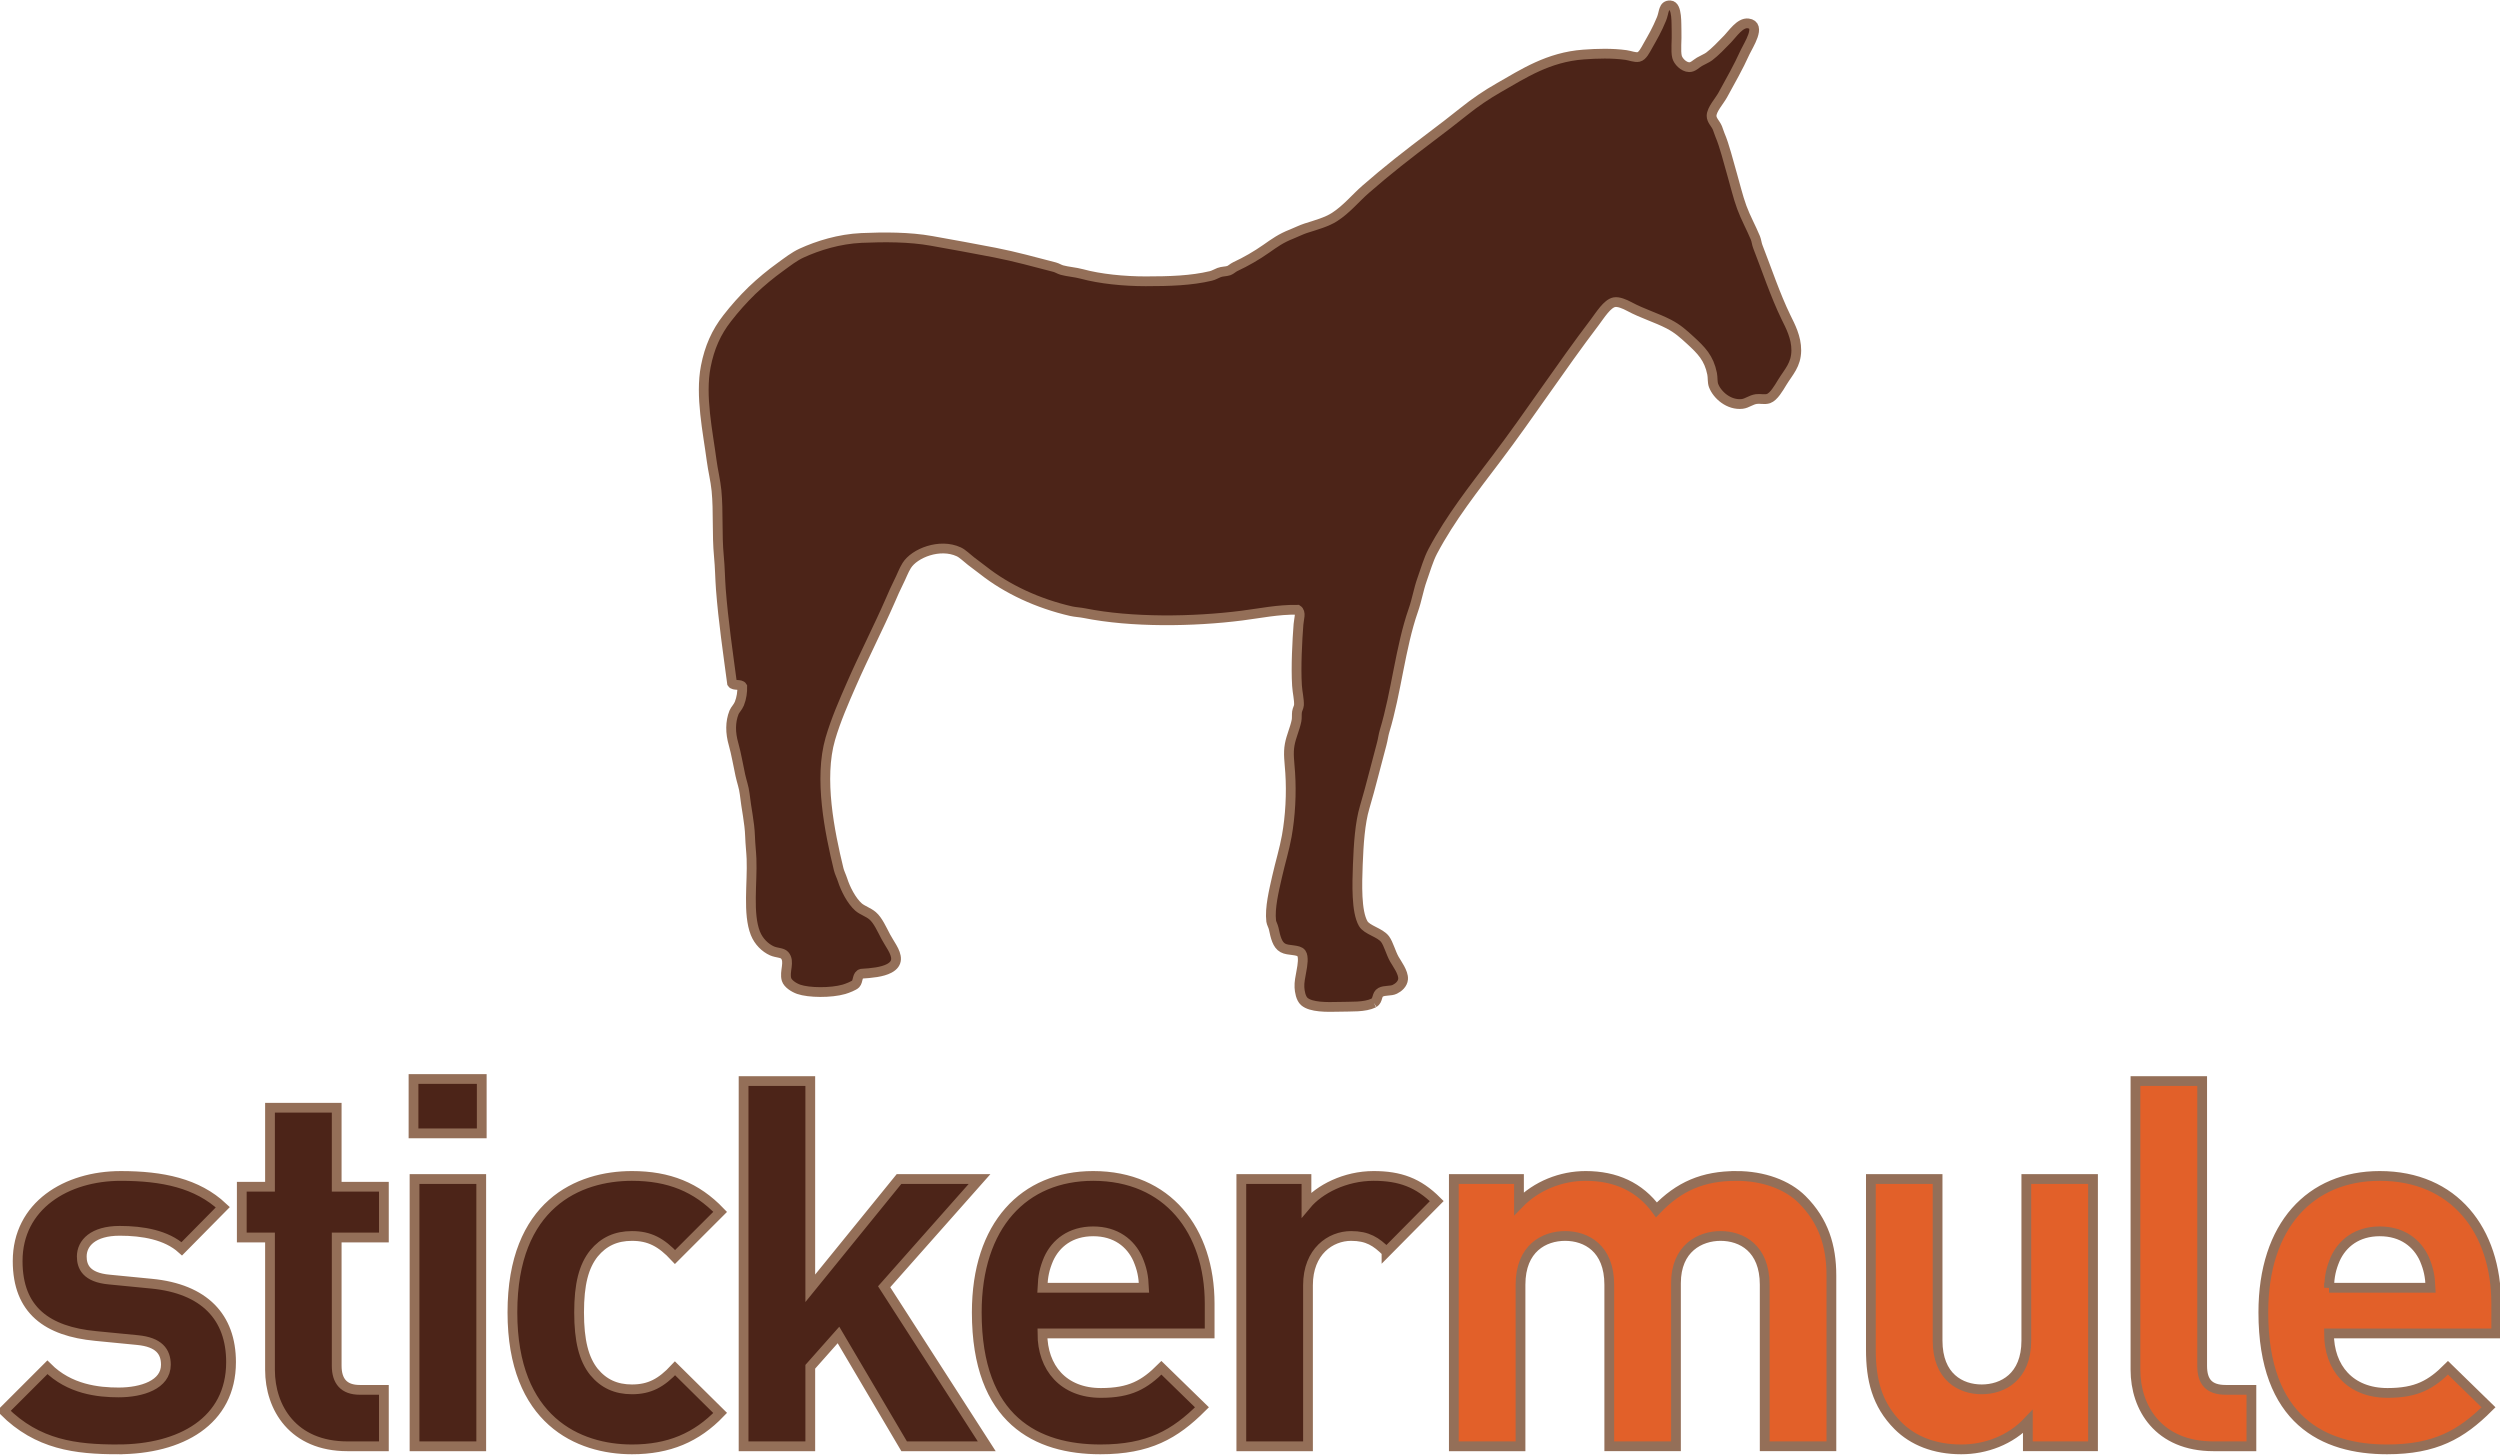
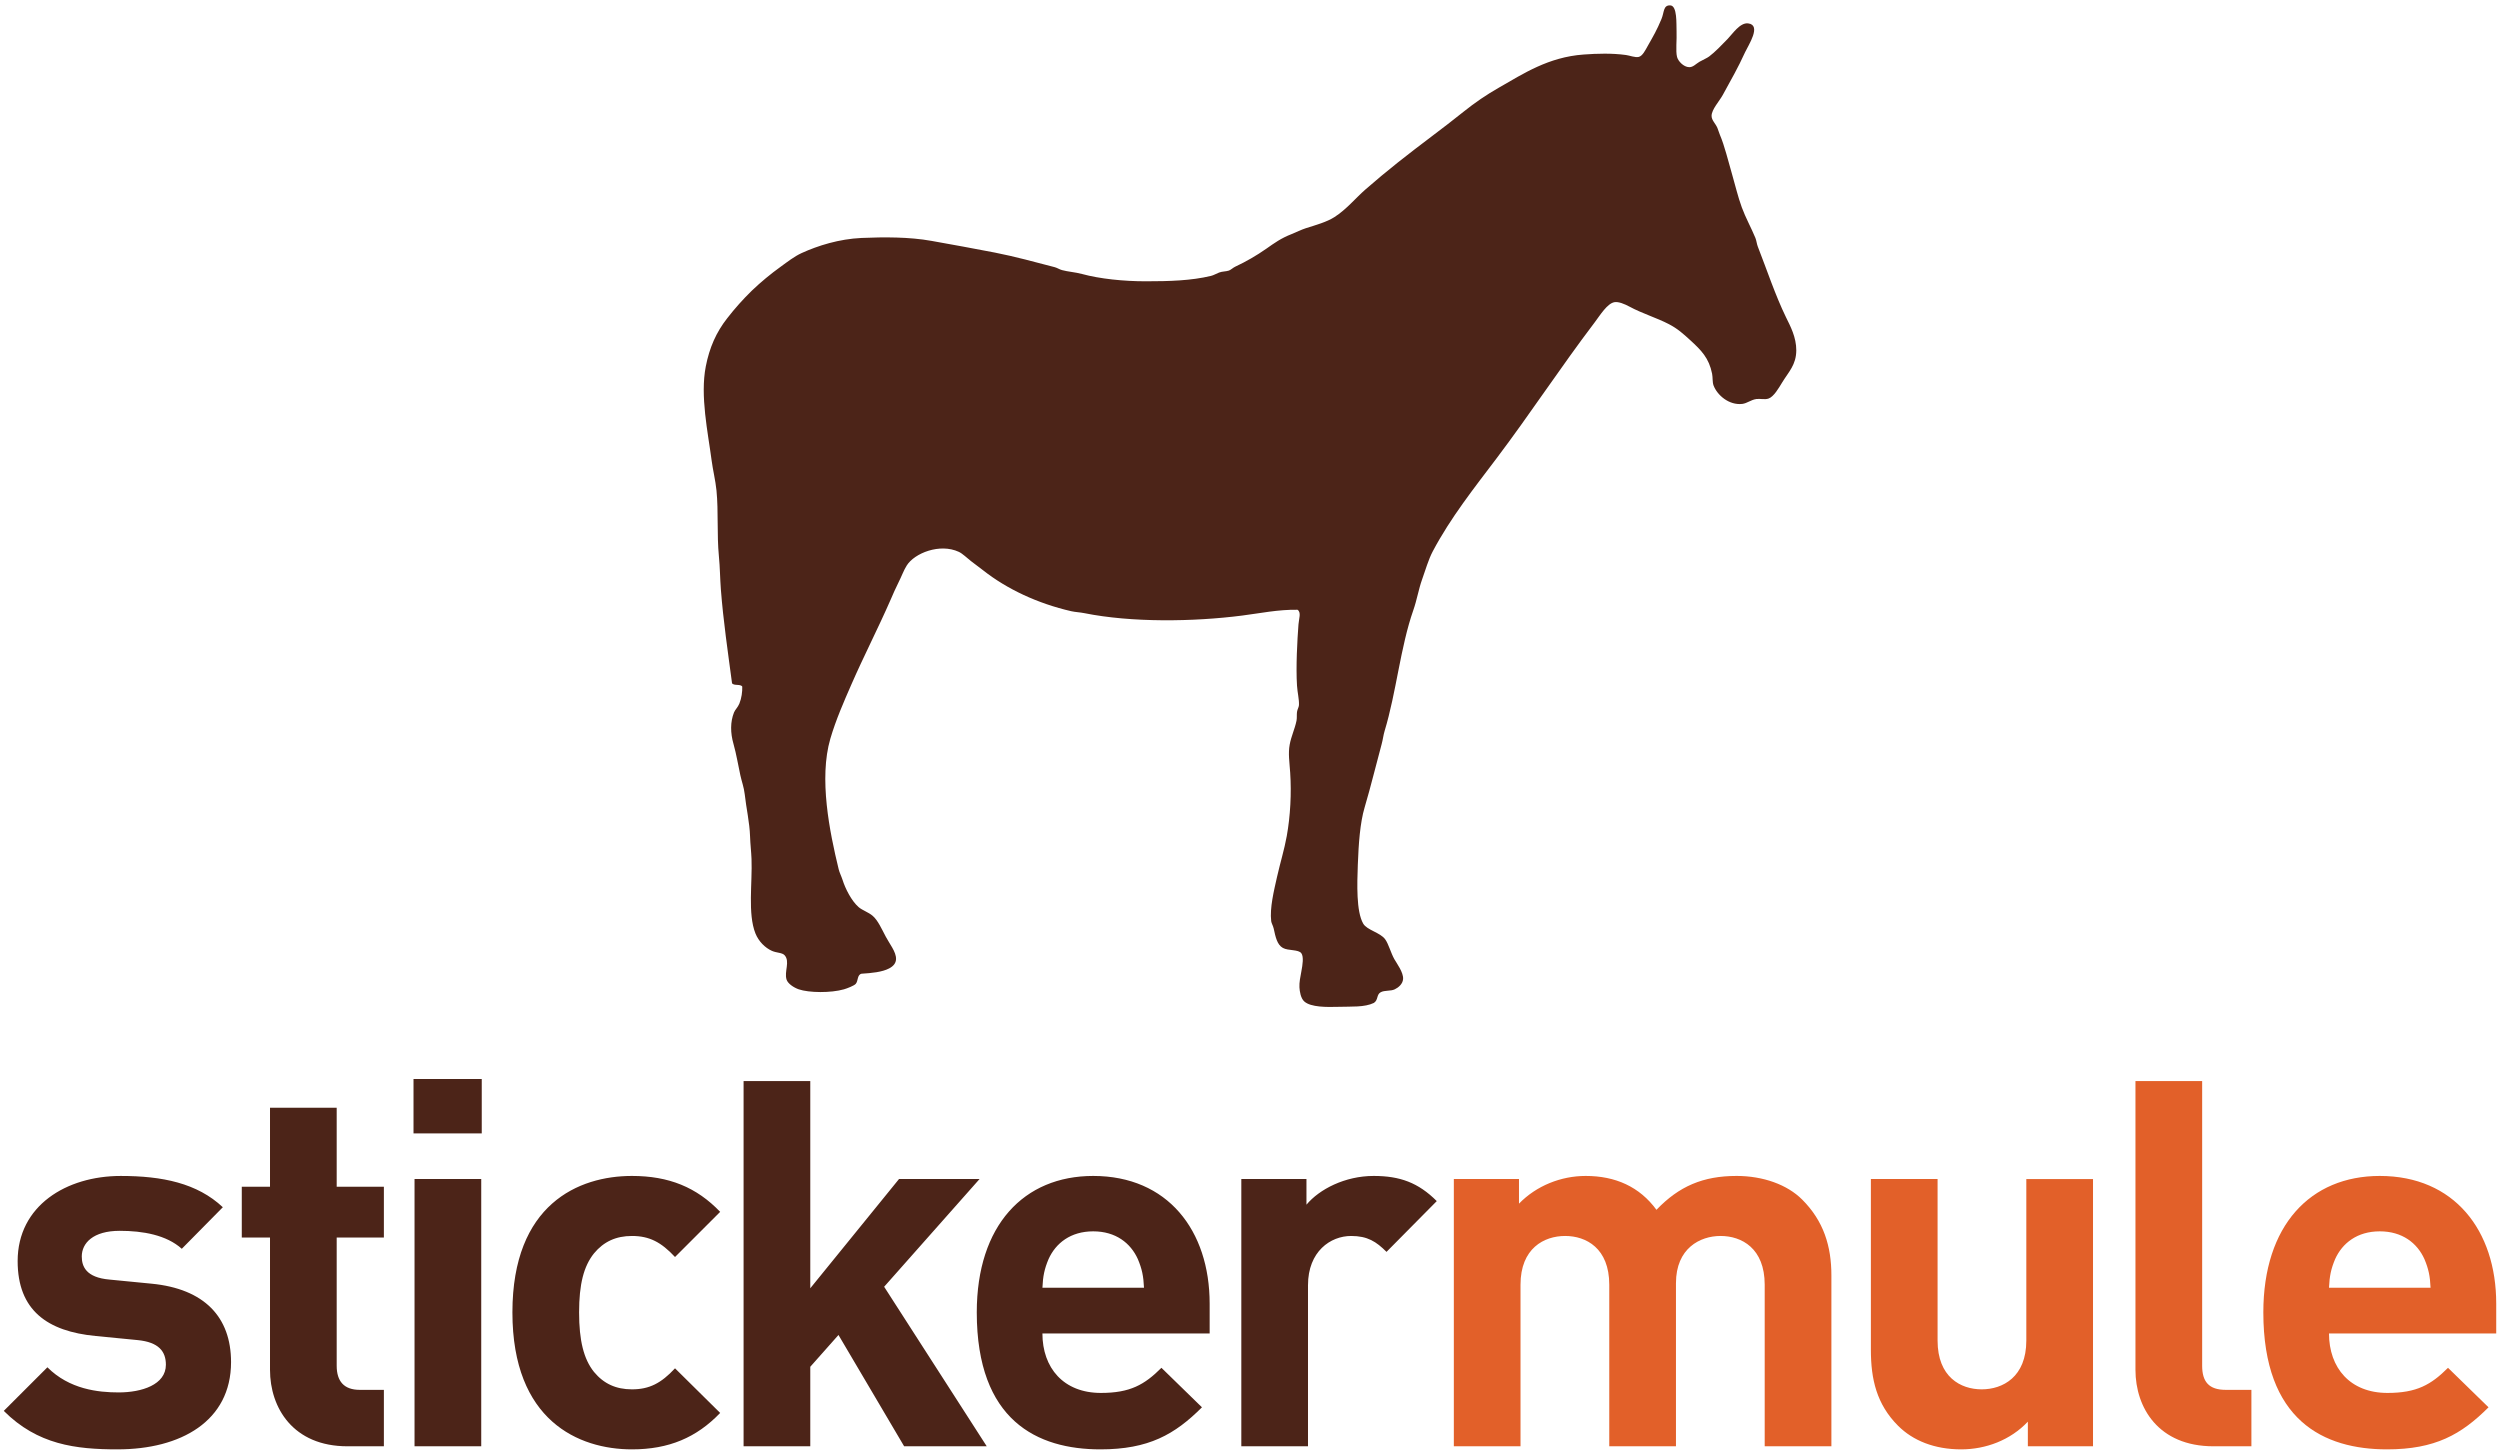
- <svg xmlns="http://www.w3.org/2000/svg" width="2500" height="1455" viewBox="0 0 256 149" preserveAspectRatio="xMidYMid" version="1.1" id="svg8">
-   <defs id="defs12" />
-   <path d="M12.044 148.423c-4.308 0-8.197-.474-11.664-3.94l4.467-4.465c2.258 2.259 5.2 2.574 7.3 2.574 2.365 0 4.834-.788 4.834-2.836 0-1.366-.735-2.311-2.889-2.523l-4.308-.42c-4.937-.473-7.984-2.626-7.984-7.669 0-5.674 4.991-8.72 10.558-8.72 4.255 0 7.828.735 10.454 3.203l-4.202 4.256c-1.576-1.418-3.993-1.84-6.357-1.84-2.731 0-3.886 1.262-3.886 2.627 0 1 .419 2.155 2.836 2.365l4.307.421c5.411.524 8.144 3.414 8.144 8.036 0 6.042-5.148 8.93-11.61 8.93zm23.53-.315c-5.567 0-7.931-3.94-7.931-7.828v-13.553h-2.89v-5.2h2.89v-8.09h6.829v8.09h4.833v5.2h-4.833v13.134c0 1.575.735 2.468 2.364 2.468h2.469v5.779h-3.73zm6.87 0h6.83v-27.37h-6.83v27.37zm-.105-32.045h6.988v-5.567h-6.988v5.567zm22.368 32.36c-5.464 0-12.24-2.942-12.24-14.027 0-11.083 6.776-13.973 12.24-13.973 3.781 0 6.618 1.156 9.035 3.678l-4.623 4.623c-1.418-1.523-2.626-2.154-4.412-2.154-1.63 0-2.89.577-3.888 1.785-1.05 1.314-1.523 3.153-1.523 6.041 0 2.89.473 4.781 1.523 6.095.998 1.209 2.258 1.786 3.888 1.786 1.786 0 2.994-.63 4.412-2.154l4.623 4.57c-2.417 2.521-5.254 3.73-9.035 3.73zm27.875-.315l-6.724-11.4-2.888 3.257v8.143h-6.83v-37.402h6.83v21.222l9.088-11.19h8.248l-9.772 11.033 10.507 16.337h-8.459zm14.16-11.557c0 3.52 2.153 6.093 5.99 6.093 2.993 0 4.464-.84 6.198-2.573l4.15 4.045c-2.783 2.783-5.462 4.307-10.4 4.307-6.463 0-12.66-2.942-12.66-14.027 0-8.93 4.832-13.973 11.924-13.973 7.616 0 11.924 5.569 11.924 13.08v3.048h-17.125zm9.771-7.617c-.734-1.629-2.257-2.838-4.57-2.838-2.312 0-3.834 1.209-4.57 2.838-.42.998-.578 1.734-.63 2.94h10.402c-.053-1.206-.21-1.942-.632-2.94zm25.466-.736c-1.05-1.051-1.943-1.628-3.625-1.628-2.102 0-4.415 1.577-4.415 5.044v16.494h-6.828v-27.37h6.671v2.628c1.314-1.577 3.942-2.943 6.883-2.943 2.68 0 4.57.683 6.461 2.576l-5.147 5.2z" fill="#4C2418" id="path2" style="stroke:#946f58;stroke-opacity:1" />
-   <path d="M177.819 120.423c-3.416 0-5.884 1.051-8.195 3.468-1.734-2.364-4.203-3.468-7.248-3.468-2.523 0-5.044.998-6.83 2.837v-2.521h-6.672v27.369h6.828V131.56c0-3.73 2.417-4.991 4.571-4.991s4.518 1.26 4.518 4.99v16.548h6.83v-16.705c0-3.573 2.468-4.833 4.568-4.833 2.155 0 4.519 1.26 4.519 4.99v16.548h6.83v-17.493c0-2.995-.788-5.57-2.996-7.775-1.523-1.523-3.992-2.417-6.723-2.417zm29.68 16.864c0 3.729-2.416 4.99-4.57 4.99-2.153 0-4.517-1.261-4.517-4.99v-16.548h-6.83v17.494c0 2.992.58 5.567 2.785 7.774 1.522 1.523 3.73 2.416 6.461 2.416 2.522 0 5.043-.945 6.828-2.836v2.52h6.673V120.74h-6.83v16.548zm18.007 2.574v-29.155h-6.83v29.574c0 3.888 2.366 7.828 7.985 7.828h3.888v-5.779h-2.627c-1.732 0-2.416-.84-2.416-2.468zm30.114-6.358c0-7.511-4.307-13.08-11.925-13.08-7.092 0-11.924 5.044-11.924 13.973 0 11.085 6.2 14.027 12.661 14.027 4.937 0 7.617-1.524 10.4-4.307l-4.149-4.045c-1.734 1.733-3.205 2.573-6.199 2.573-3.835 0-5.988-2.573-5.988-6.093h17.124v-3.048zm-17.124-1.628c.052-1.207.209-1.943.629-2.941.735-1.629 2.26-2.838 4.57-2.838 2.313 0 3.835 1.209 4.571 2.838.42.998.578 1.734.63 2.94h-10.4z" fill="#E26029" id="path4" style="stroke:#946f58;stroke-opacity:1" />
-   <path d="M140.685 102.705c-.962.462-2.276.359-3.635.4-1.17.031-2.807.056-3.487-.546-.37-.326-.477-1.035-.5-1.448-.03-.491.095-1.095.198-1.645.124-.651.254-1.484 0-1.843-.293-.415-1.339-.24-1.893-.55-.59-.326-.754-1.113-.943-1.991-.062-.278-.225-.53-.254-.748-.164-1.346.288-3.152.597-4.535.33-1.462.757-2.831.998-4.188.367-2.047.49-4.36.35-6.477-.072-1.102-.22-1.969-.05-2.89.16-.862.52-1.58.697-2.44.055-.275.013-.6.05-.899.037-.263.188-.48.201-.696.03-.577-.154-1.275-.2-1.994-.122-1.922.025-4.631.151-6.28.041-.571.31-1.227-.101-1.493-1.997-.03-3.82.36-5.682.597-5.01.64-11.313.724-16.147-.249-.457-.092-.915-.103-1.343-.2-3.429-.788-6.581-2.262-9.02-4.186-.376-.296-.823-.619-1.245-.945-.414-.321-.857-.767-1.247-.947-1.952-.906-4.539.138-5.33 1.395-.318.502-.543 1.149-.848 1.743-.291.57-.546 1.173-.797 1.747-1.288 2.946-2.741 5.757-4.036 8.72-.748 1.708-1.583 3.612-2.144 5.53-1.187 4.072-.08 9.526.85 13.356.082.35.27.7.398 1.095.293.927.921 2.157 1.644 2.792.377.33 1.018.528 1.444.898.536.457.933 1.367 1.345 2.141.173.324.414.69.648 1.096.496.86.666 1.631-.299 2.142-.725.385-1.825.484-2.84.547-.464.118-.317.741-.598 1.047-.158.174-.842.448-1.196.55-1.337.387-3.595.361-4.636 0-.52-.184-1.113-.583-1.244-.997-.258-.815.382-1.845-.2-2.493-.254-.278-.809-.23-1.297-.446-.694-.31-1.36-.96-1.694-1.797-.796-2.007-.302-5.16-.397-7.623-.027-.719-.124-1.49-.149-2.293-.048-1.46-.392-2.894-.548-4.336-.079-.702-.31-1.301-.448-1.941-.229-1.032-.402-2.145-.698-3.191-.33-1.148-.338-2.266.05-3.238.107-.272.393-.524.547-.9.23-.563.313-1.224.298-1.742-.169-.294-.868-.063-1.047-.347-.416-3.15-.89-6.322-1.145-9.618-.084-1.1-.088-2.25-.201-3.389-.216-2.253-.035-4.545-.246-6.726-.106-1.064-.366-2.063-.5-3.092-.38-2.89-1.186-6.6-.597-9.616.376-1.936 1.072-3.503 2.193-4.933a27.418 27.418 0 0 1 2.539-2.843 27.557 27.557 0 0 1 2.943-2.44c.673-.486 1.387-1.051 2.142-1.395 1.67-.764 3.845-1.443 6.128-1.547 2.296-.099 4.896-.112 7.177.301 2.176.394 4.34.776 6.477 1.196 2.094.41 4.147.98 6.13 1.494.255.067.475.225.747.3.631.172 1.347.209 2.044.397 1.845.503 4.276.75 6.528.75 2.448 0 4.657-.067 6.678-.55.3-.07.529-.228.845-.348.32-.123.703-.098.998-.2.2-.07.416-.288.648-.398a21.194 21.194 0 0 0 3.188-1.843c.822-.577 1.496-1.07 2.59-1.496.485-.189.975-.449 1.447-.598 1.033-.327 2.151-.636 2.942-1.146 1.24-.796 2.155-1.939 3.187-2.84a93.927 93.927 0 0 1 3.29-2.74c2.288-1.825 4.615-3.493 6.775-5.233a27.303 27.303 0 0 1 3.59-2.442c2.512-1.434 5.057-3.124 8.668-3.388 1.413-.104 2.906-.147 4.338.049.394.055.935.275 1.294.199.397-.084.686-.683.946-1.145.539-.955.92-1.589 1.397-2.742.292-.713.17-1.421.896-1.395.741.028.615 1.923.648 2.642.04.87-.106 2.037.05 2.64.106.418.662 1.035 1.246 1.047.4.007.668-.324 1.046-.55.39-.227.751-.361.996-.546.592-.443 1.298-1.18 1.893-1.795.494-.507 1.266-1.696 2.097-1.593 1.415.17.01 2.257-.303 2.938-.74 1.633-1.454 2.85-2.289 4.386-.347.635-1.146 1.489-1.15 2.145 0 .46.398.768.6 1.245.097.227.152.471.251.695.486 1.13.856 2.714 1.246 4.037.326 1.115.594 2.291.996 3.39.393 1.073.96 2.082 1.396 3.137.113.277.136.616.25.899.911 2.327 1.79 4.982 2.884 7.227.448.909 1.056 2.043 1.052 3.389-.01 1.482-.78 2.19-1.449 3.287-.349.58-.865 1.463-1.393 1.645-.392.134-.847-.007-1.244.048-.56.078-.95.44-1.447.5-1.356.156-2.57-.9-2.942-1.894-.123-.336-.068-.794-.146-1.196-.324-1.617-1.107-2.399-2.241-3.439-.725-.66-1.28-1.169-2.195-1.645-1.272-.66-2.69-1.068-4.036-1.794-.497-.266-1.121-.531-1.547-.447-.721.142-1.44 1.31-1.99 2.044-3.52 4.635-6.627 9.398-10.07 13.954-2.273 3.01-4.704 6.068-6.528 9.516-.457.866-.73 1.878-1.096 2.89-.354.989-.525 2.086-.897 3.14-1.324 3.79-1.736 8.401-2.936 12.358-.128.415-.176.893-.302 1.344-.552 2.02-1.106 4.335-1.743 6.479-.476 1.598-.62 3.755-.7 5.881-.073 1.969-.168 4.775.55 6.026.378.666 1.73.908 2.244 1.598.352.477.59 1.414.945 2.043.245.435.95 1.364.897 2.041-.04.508-.471.865-.849 1.048-.418.206-1.038.08-1.442.3-.45.245-.236.794-.701 1.095" fill="#4C2418" id="path6" style="stroke:#946f58;stroke-opacity:1" />
+ <svg xmlns="http://www.w3.org/2000/svg" width="2500" height="1455" viewBox="0 0 256 149" preserveAspectRatio="xMidYMid">
+   <path d="M12.044 148.423c-4.308 0-8.197-.474-11.664-3.94l4.467-4.465c2.258 2.259 5.2 2.574 7.3 2.574 2.365 0 4.834-.788 4.834-2.836 0-1.366-.735-2.311-2.889-2.523l-4.308-.42c-4.937-.473-7.984-2.626-7.984-7.669 0-5.674 4.991-8.72 10.558-8.72 4.255 0 7.828.735 10.454 3.203l-4.202 4.256c-1.576-1.418-3.993-1.84-6.357-1.84-2.731 0-3.886 1.262-3.886 2.627 0 1 .419 2.155 2.836 2.365l4.307.421c5.411.524 8.144 3.414 8.144 8.036 0 6.042-5.148 8.93-11.61 8.93zm23.53-.315c-5.567 0-7.931-3.94-7.931-7.828v-13.553h-2.89v-5.2h2.89v-8.09h6.829v8.09h4.833v5.2h-4.833v13.134c0 1.575.735 2.468 2.364 2.468h2.469v5.779h-3.73zm6.87 0h6.83v-27.37h-6.83v27.37zm-.105-32.045h6.988v-5.567h-6.988v5.567zm22.368 32.36c-5.464 0-12.24-2.942-12.24-14.027 0-11.083 6.776-13.973 12.24-13.973 3.781 0 6.618 1.156 9.035 3.678l-4.623 4.623c-1.418-1.523-2.626-2.154-4.412-2.154-1.63 0-2.89.577-3.888 1.785-1.05 1.314-1.523 3.153-1.523 6.041 0 2.89.473 4.781 1.523 6.095.998 1.209 2.258 1.786 3.888 1.786 1.786 0 2.994-.63 4.412-2.154l4.623 4.57c-2.417 2.521-5.254 3.73-9.035 3.73zm27.875-.315l-6.724-11.4-2.888 3.257v8.143h-6.83v-37.402h6.83v21.222l9.088-11.19h8.248l-9.772 11.033 10.507 16.337h-8.459zm14.16-11.557c0 3.52 2.153 6.093 5.99 6.093 2.993 0 4.464-.84 6.198-2.573l4.15 4.045c-2.783 2.783-5.462 4.307-10.4 4.307-6.463 0-12.66-2.942-12.66-14.027 0-8.93 4.832-13.973 11.924-13.973 7.616 0 11.924 5.569 11.924 13.08v3.048h-17.125zm9.771-7.617c-.734-1.629-2.257-2.838-4.57-2.838-2.312 0-3.834 1.209-4.57 2.838-.42.998-.578 1.734-.63 2.94h10.402c-.053-1.206-.21-1.942-.632-2.94zm25.466-.736c-1.05-1.051-1.943-1.628-3.625-1.628-2.102 0-4.415 1.577-4.415 5.044v16.494h-6.828v-27.37h6.671v2.628c1.314-1.577 3.942-2.943 6.883-2.943 2.68 0 4.57.683 6.461 2.576l-5.147 5.2z" fill="#4C2418" />
+   <path d="M177.819 120.423c-3.416 0-5.884 1.051-8.195 3.468-1.734-2.364-4.203-3.468-7.248-3.468-2.523 0-5.044.998-6.83 2.837v-2.521h-6.672v27.369h6.828V131.56c0-3.73 2.417-4.991 4.571-4.991s4.518 1.26 4.518 4.99v16.548h6.83v-16.705c0-3.573 2.468-4.833 4.568-4.833 2.155 0 4.519 1.26 4.519 4.99v16.548h6.83v-17.493c0-2.995-.788-5.57-2.996-7.775-1.523-1.523-3.992-2.417-6.723-2.417zm29.68 16.864c0 3.729-2.416 4.99-4.57 4.99-2.153 0-4.517-1.261-4.517-4.99v-16.548h-6.83v17.494c0 2.992.58 5.567 2.785 7.774 1.522 1.523 3.73 2.416 6.461 2.416 2.522 0 5.043-.945 6.828-2.836v2.52h6.673V120.74h-6.83v16.548zm18.007 2.574v-29.155h-6.83v29.574c0 3.888 2.366 7.828 7.985 7.828h3.888v-5.779h-2.627c-1.732 0-2.416-.84-2.416-2.468zm30.114-6.358c0-7.511-4.307-13.08-11.925-13.08-7.092 0-11.924 5.044-11.924 13.973 0 11.085 6.2 14.027 12.661 14.027 4.937 0 7.617-1.524 10.4-4.307l-4.149-4.045c-1.734 1.733-3.205 2.573-6.199 2.573-3.835 0-5.988-2.573-5.988-6.093h17.124v-3.048zm-17.124-1.628c.052-1.207.209-1.943.629-2.941.735-1.629 2.26-2.838 4.57-2.838 2.313 0 3.835 1.209 4.571 2.838.42.998.578 1.734.63 2.94h-10.4z" fill="#E26029" />
+   <path d="M140.685 102.705c-.962.462-2.276.359-3.635.4-1.17.031-2.807.056-3.487-.546-.37-.326-.477-1.035-.5-1.448-.03-.491.095-1.095.198-1.645.124-.651.254-1.484 0-1.843-.293-.415-1.339-.24-1.893-.55-.59-.326-.754-1.113-.943-1.991-.062-.278-.225-.53-.254-.748-.164-1.346.288-3.152.597-4.535.33-1.462.757-2.831.998-4.188.367-2.047.49-4.36.35-6.477-.072-1.102-.22-1.969-.05-2.89.16-.862.52-1.58.697-2.44.055-.275.013-.6.05-.899.037-.263.188-.48.201-.696.03-.577-.154-1.275-.2-1.994-.122-1.922.025-4.631.151-6.28.041-.571.31-1.227-.101-1.493-1.997-.03-3.82.36-5.682.597-5.01.64-11.313.724-16.147-.249-.457-.092-.915-.103-1.343-.2-3.429-.788-6.581-2.262-9.02-4.186-.376-.296-.823-.619-1.245-.945-.414-.321-.857-.767-1.247-.947-1.952-.906-4.539.138-5.33 1.395-.318.502-.543 1.149-.848 1.743-.291.57-.546 1.173-.797 1.747-1.288 2.946-2.741 5.757-4.036 8.72-.748 1.708-1.583 3.612-2.144 5.53-1.187 4.072-.08 9.526.85 13.356.082.35.27.7.398 1.095.293.927.921 2.157 1.644 2.792.377.33 1.018.528 1.444.898.536.457.933 1.367 1.345 2.141.173.324.414.69.648 1.096.496.86.666 1.631-.299 2.142-.725.385-1.825.484-2.84.547-.464.118-.317.741-.598 1.047-.158.174-.842.448-1.196.55-1.337.387-3.595.361-4.636 0-.52-.184-1.113-.583-1.244-.997-.258-.815.382-1.845-.2-2.493-.254-.278-.809-.23-1.297-.446-.694-.31-1.36-.96-1.694-1.797-.796-2.007-.302-5.16-.397-7.623-.027-.719-.124-1.49-.149-2.293-.048-1.46-.392-2.894-.548-4.336-.079-.702-.31-1.301-.448-1.941-.229-1.032-.402-2.145-.698-3.191-.33-1.148-.338-2.266.05-3.238.107-.272.393-.524.547-.9.23-.563.313-1.224.298-1.742-.169-.294-.868-.063-1.047-.347-.416-3.15-.89-6.322-1.145-9.618-.084-1.1-.088-2.25-.201-3.389-.216-2.253-.035-4.545-.246-6.726-.106-1.064-.366-2.063-.5-3.092-.38-2.89-1.186-6.6-.597-9.616.376-1.936 1.072-3.503 2.193-4.933a27.418 27.418 0 0 1 2.539-2.843 27.557 27.557 0 0 1 2.943-2.44c.673-.486 1.387-1.051 2.142-1.395 1.67-.764 3.845-1.443 6.128-1.547 2.296-.099 4.896-.112 7.177.301 2.176.394 4.34.776 6.477 1.196 2.094.41 4.147.98 6.13 1.494.255.067.475.225.747.3.631.172 1.347.209 2.044.397 1.845.503 4.276.75 6.528.75 2.448 0 4.657-.067 6.678-.55.3-.07.529-.228.845-.348.32-.123.703-.098.998-.2.2-.07.416-.288.648-.398a21.194 21.194 0 0 0 3.188-1.843c.822-.577 1.496-1.07 2.59-1.496.485-.189.975-.449 1.447-.598 1.033-.327 2.151-.636 2.942-1.146 1.24-.796 2.155-1.939 3.187-2.84a93.927 93.927 0 0 1 3.29-2.74c2.288-1.825 4.615-3.493 6.775-5.233a27.303 27.303 0 0 1 3.59-2.442c2.512-1.434 5.057-3.124 8.668-3.388 1.413-.104 2.906-.147 4.338.049.394.055.935.275 1.294.199.397-.084.686-.683.946-1.145.539-.955.92-1.589 1.397-2.742.292-.713.17-1.421.896-1.395.741.028.615 1.923.648 2.642.04.87-.106 2.037.05 2.64.106.418.662 1.035 1.246 1.047.4.007.668-.324 1.046-.55.39-.227.751-.361.996-.546.592-.443 1.298-1.18 1.893-1.795.494-.507 1.266-1.696 2.097-1.593 1.415.17.01 2.257-.303 2.938-.74 1.633-1.454 2.85-2.289 4.386-.347.635-1.146 1.489-1.15 2.145 0 .46.398.768.6 1.245.097.227.152.471.251.695.486 1.13.856 2.714 1.246 4.037.326 1.115.594 2.291.996 3.39.393 1.073.96 2.082 1.396 3.137.113.277.136.616.25.899.911 2.327 1.79 4.982 2.884 7.227.448.909 1.056 2.043 1.052 3.389-.01 1.482-.78 2.19-1.449 3.287-.349.58-.865 1.463-1.393 1.645-.392.134-.847-.007-1.244.048-.56.078-.95.44-1.447.5-1.356.156-2.57-.9-2.942-1.894-.123-.336-.068-.794-.146-1.196-.324-1.617-1.107-2.399-2.241-3.439-.725-.66-1.28-1.169-2.195-1.645-1.272-.66-2.69-1.068-4.036-1.794-.497-.266-1.121-.531-1.547-.447-.721.142-1.44 1.31-1.99 2.044-3.52 4.635-6.627 9.398-10.07 13.954-2.273 3.01-4.704 6.068-6.528 9.516-.457.866-.73 1.878-1.096 2.89-.354.989-.525 2.086-.897 3.14-1.324 3.79-1.736 8.401-2.936 12.358-.128.415-.176.893-.302 1.344-.552 2.02-1.106 4.335-1.743 6.479-.476 1.598-.62 3.755-.7 5.881-.073 1.969-.168 4.775.55 6.026.378.666 1.73.908 2.244 1.598.352.477.59 1.414.945 2.043.245.435.95 1.364.897 2.041-.04.508-.471.865-.849 1.048-.418.206-1.038.08-1.442.3-.45.245-.236.794-.701 1.095" fill="#4C2418" />
</svg>
